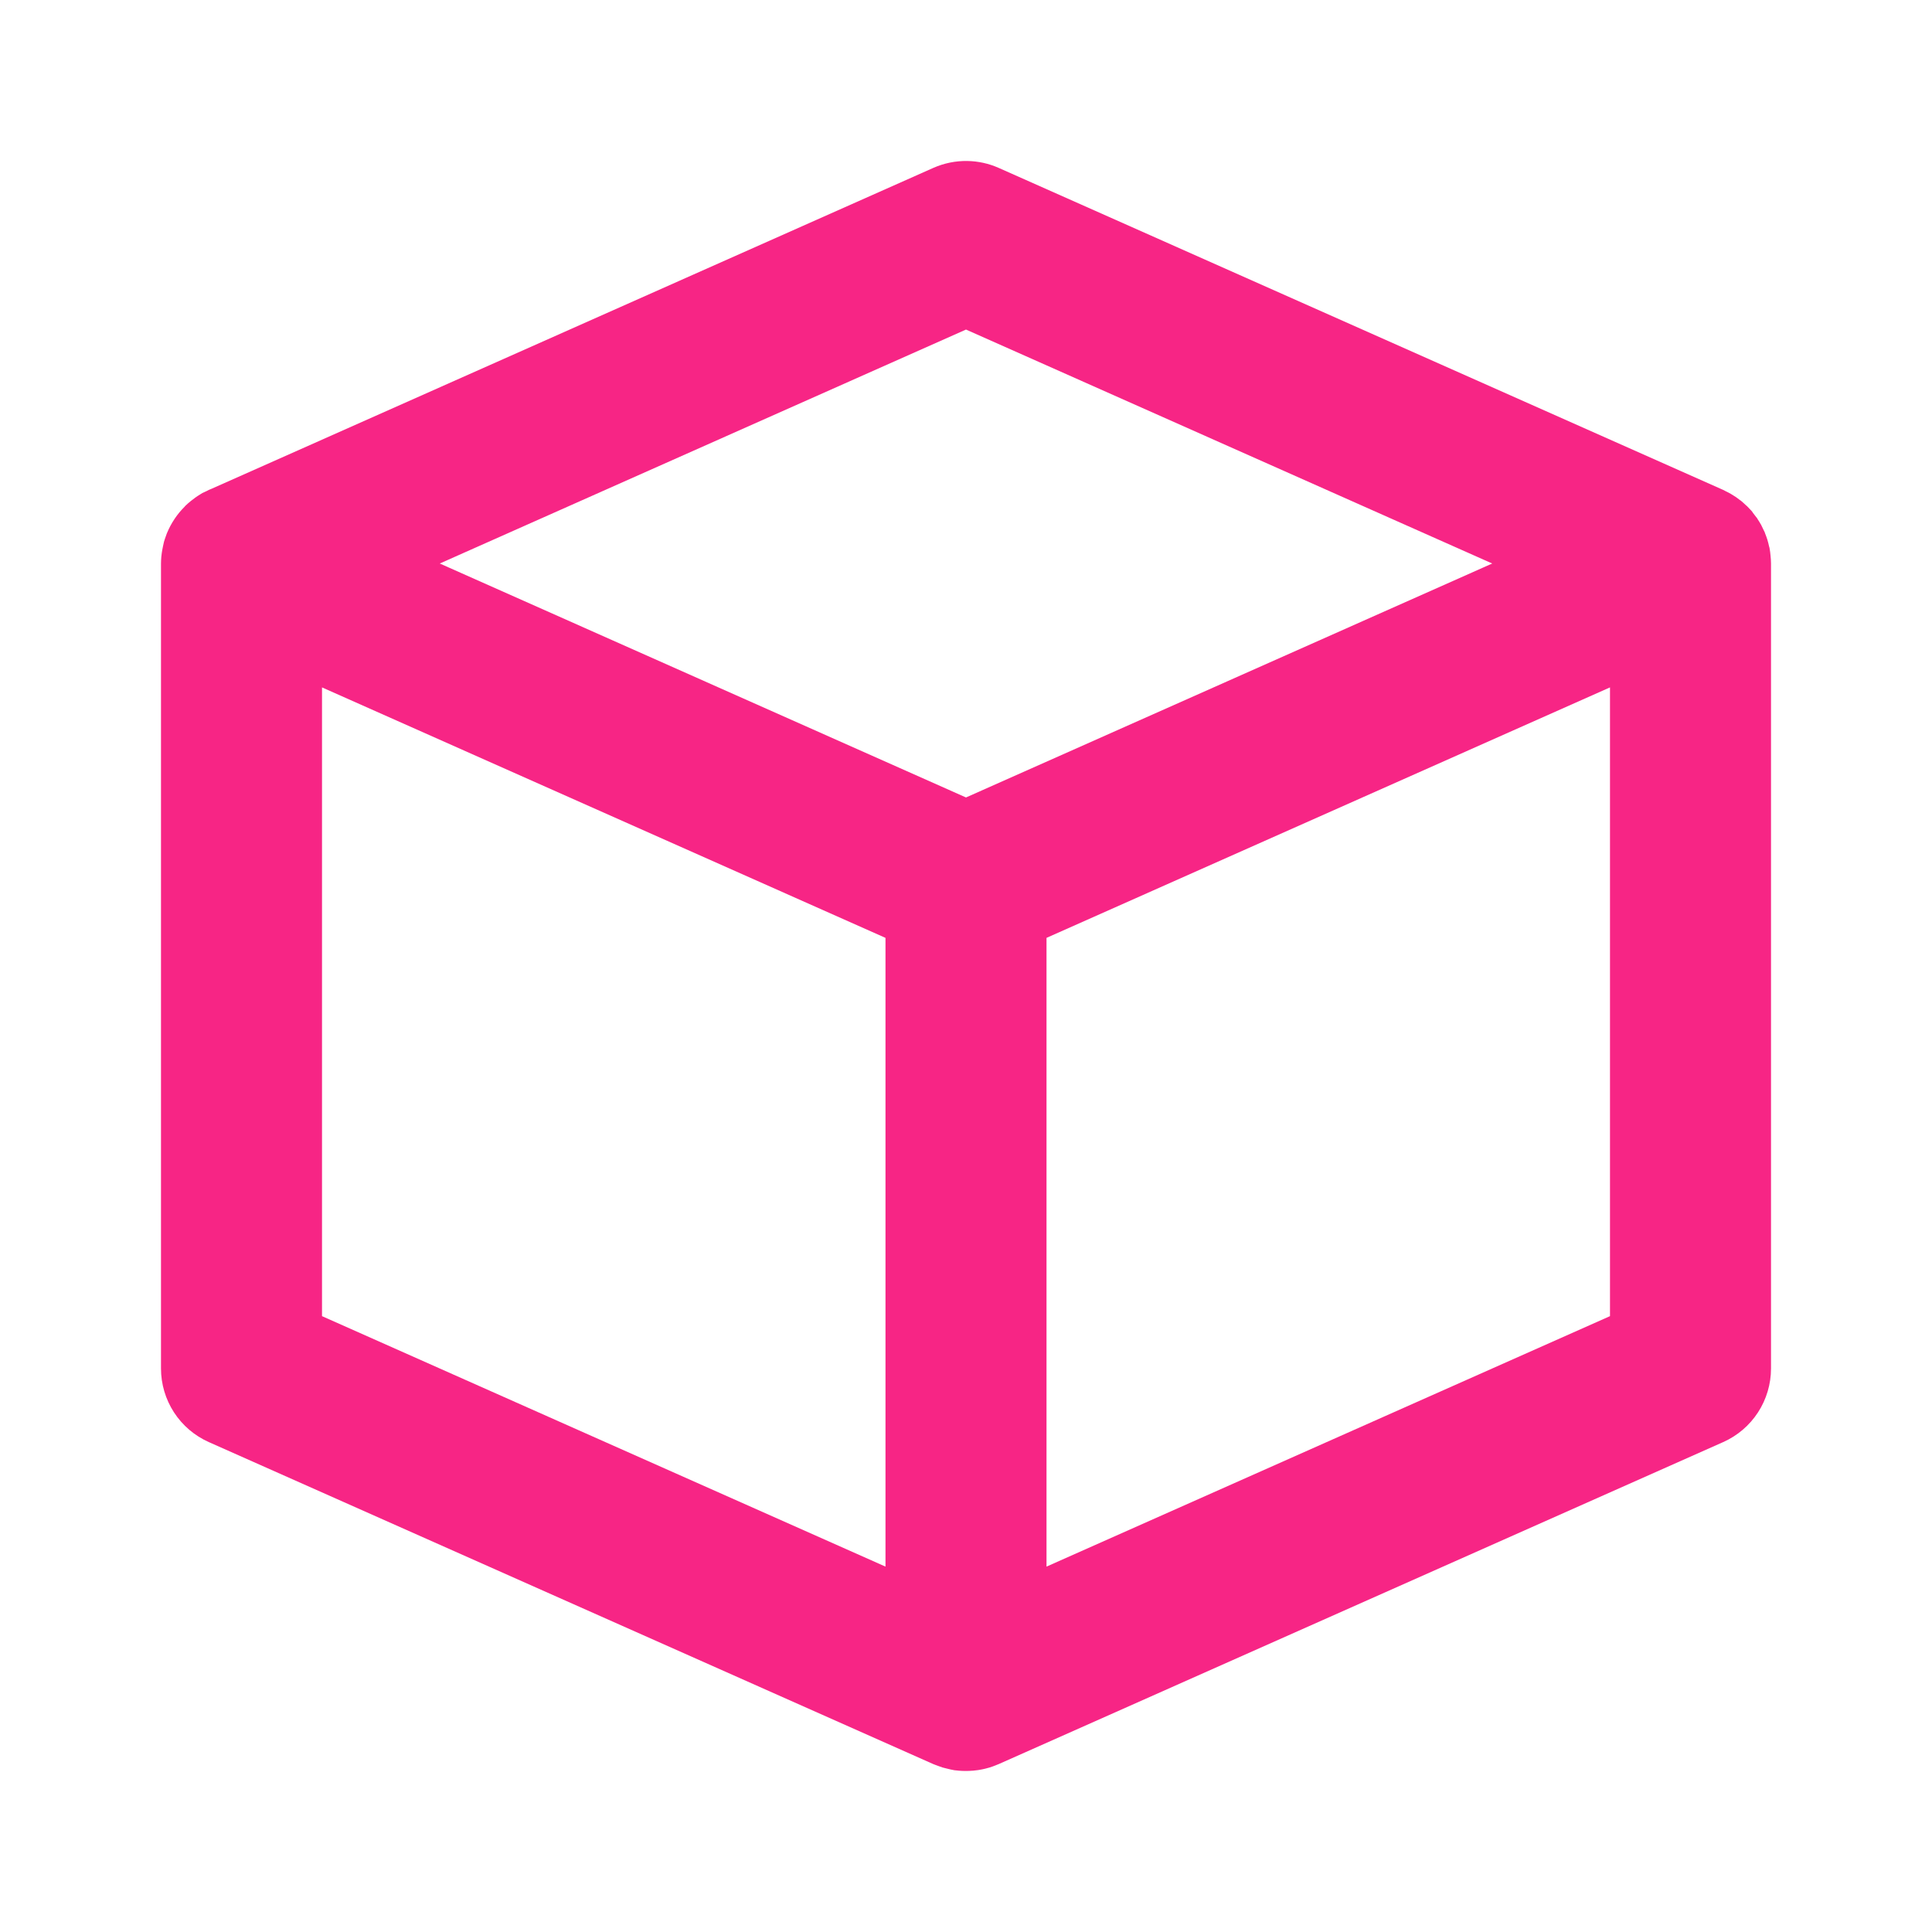
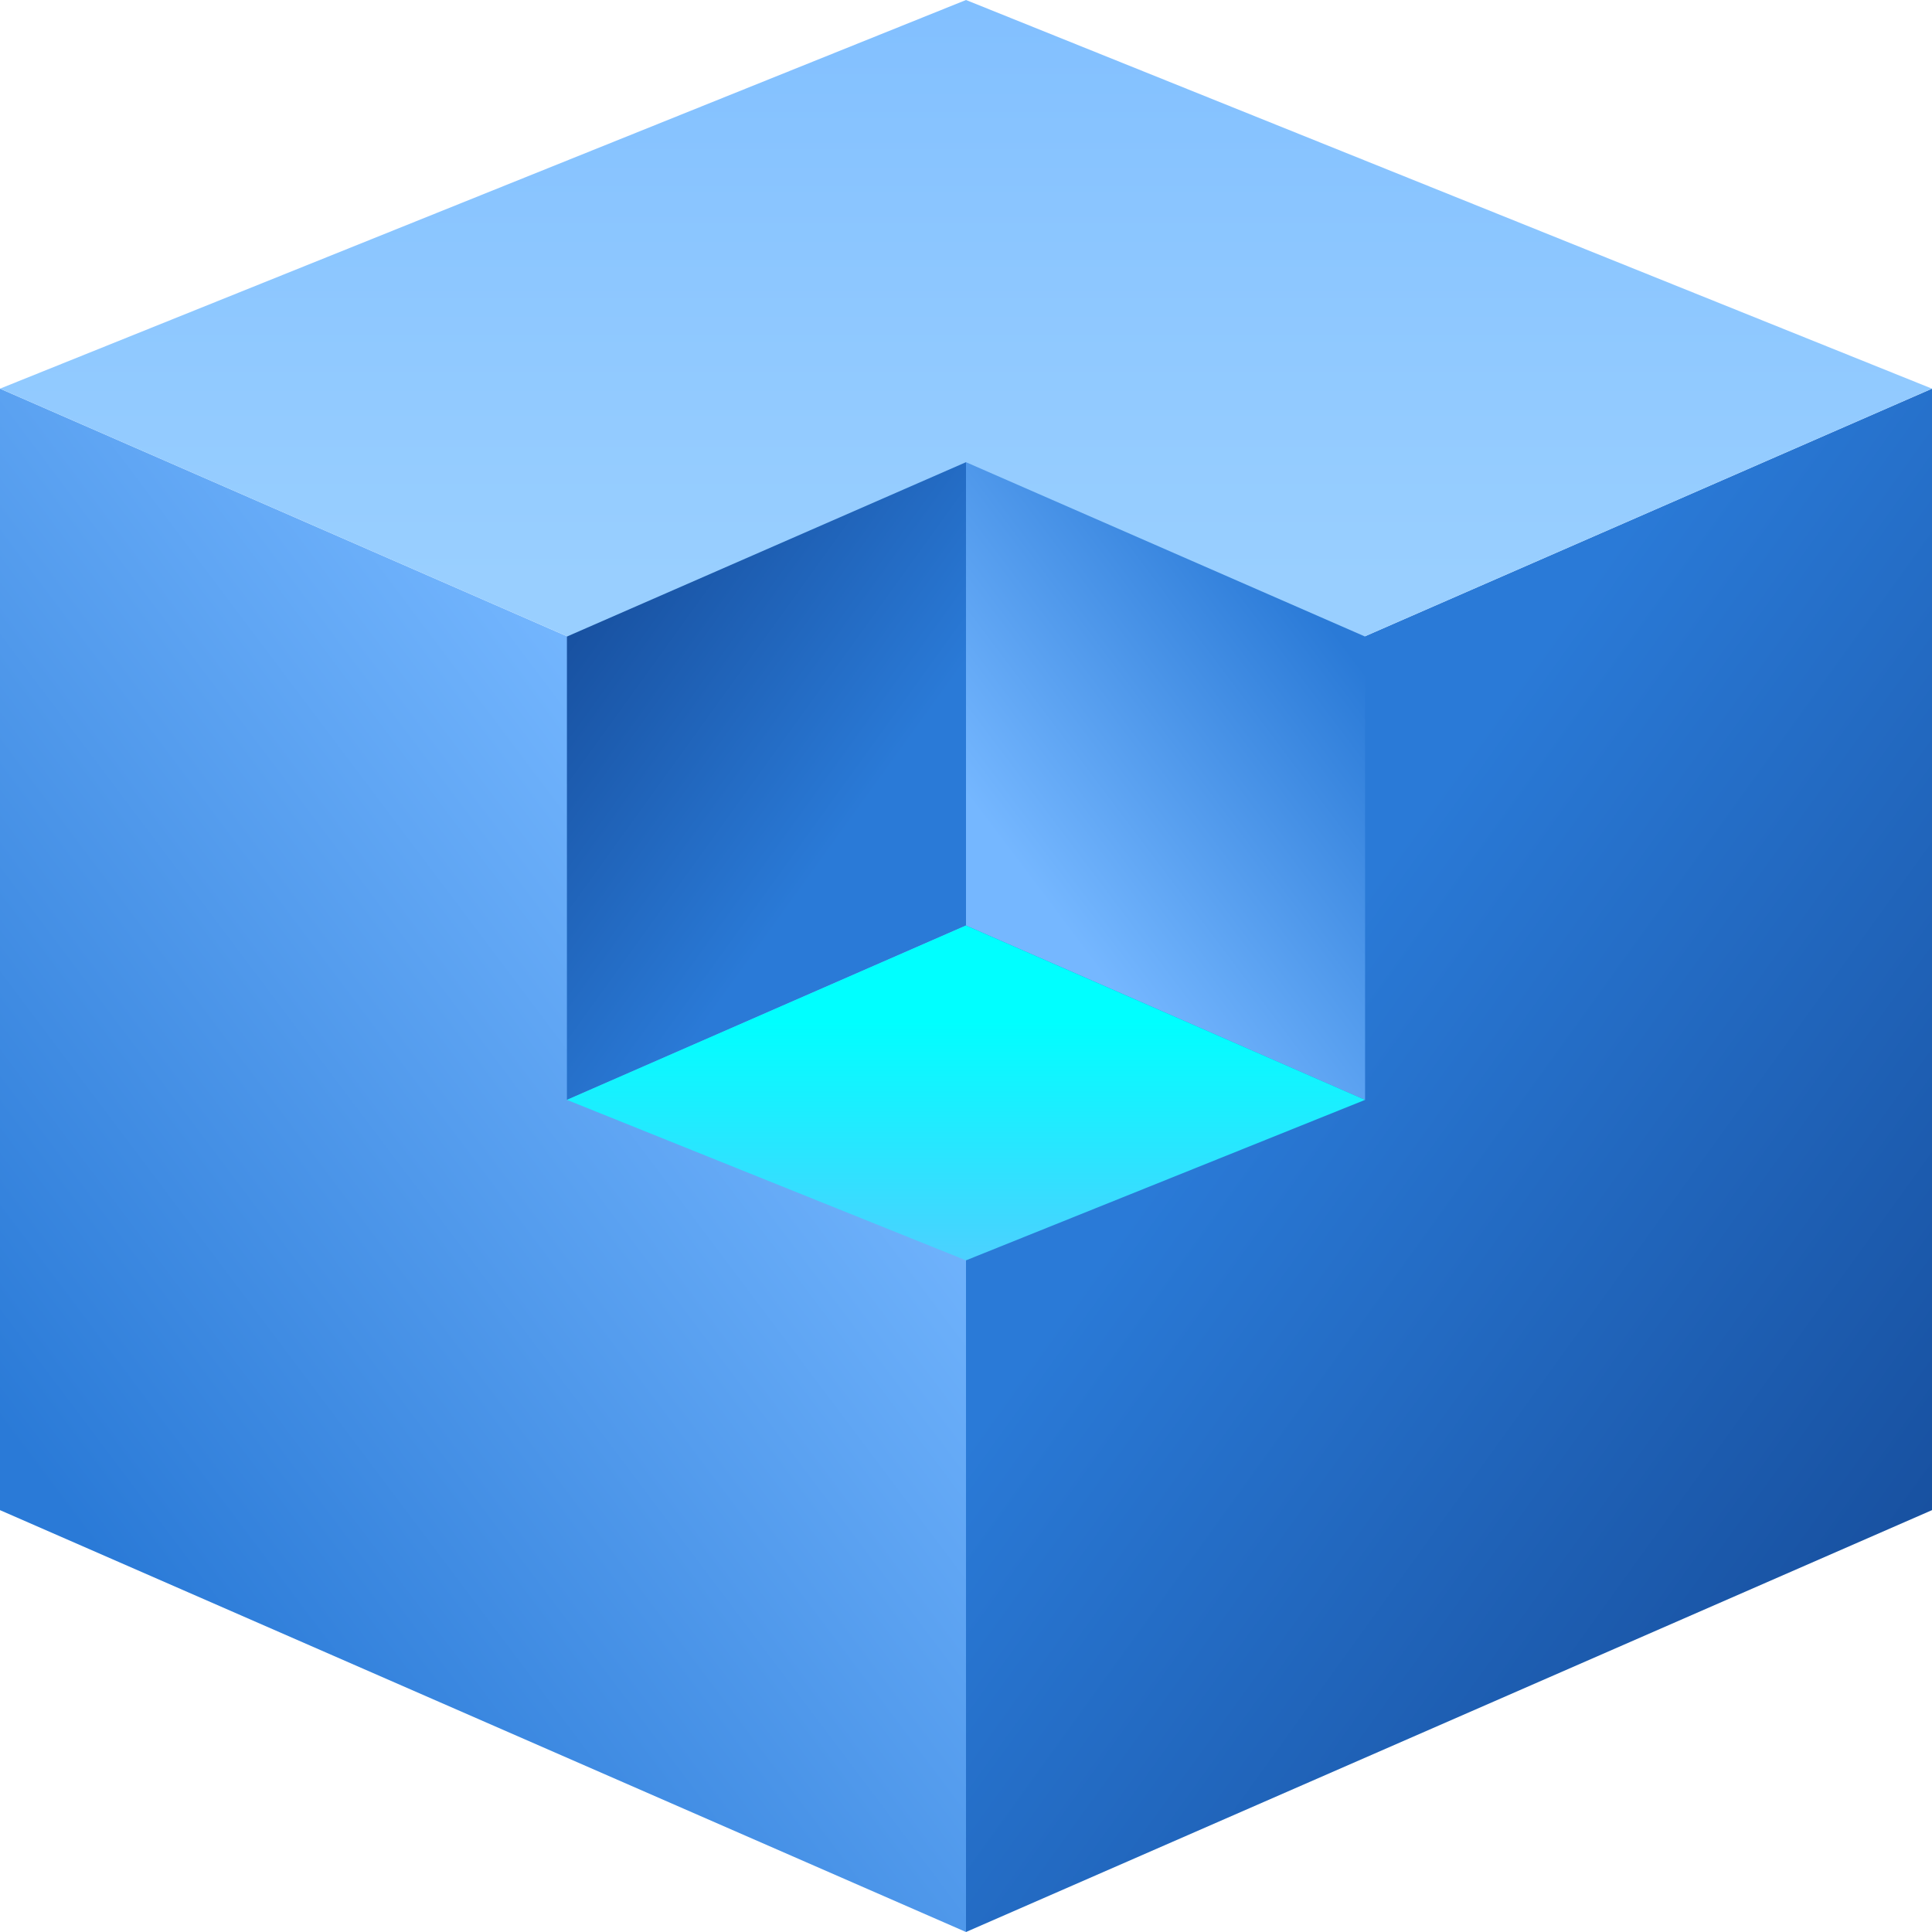
- <svg xmlns="http://www.w3.org/2000/svg" width="64" height="64" viewBox="0 0 64 64" fill="none">
-   <path d="M32.047 5.333C31.658 5.326 31.272 5.405 30.917 5.562L7.005 16.193L6.917 16.229C6.897 16.239 6.878 16.25 6.859 16.26C6.806 16.283 6.754 16.307 6.703 16.333C6.68 16.347 6.658 16.361 6.635 16.375C6.578 16.409 6.523 16.446 6.469 16.484C6.431 16.511 6.395 16.539 6.359 16.568C6.344 16.58 6.328 16.592 6.312 16.604C6.253 16.652 6.196 16.702 6.141 16.755C6.13 16.767 6.12 16.779 6.109 16.792C6.051 16.85 5.995 16.911 5.943 16.974C5.893 17.034 5.846 17.097 5.802 17.161C5.791 17.177 5.781 17.193 5.771 17.208C5.726 17.276 5.684 17.345 5.646 17.417C5.608 17.488 5.573 17.561 5.542 17.635C5.536 17.648 5.531 17.66 5.526 17.672C5.503 17.73 5.482 17.789 5.463 17.849C5.452 17.882 5.442 17.915 5.432 17.948C5.421 17.994 5.41 18.041 5.401 18.088C5.391 18.132 5.383 18.175 5.375 18.219C5.364 18.279 5.355 18.34 5.349 18.401C5.347 18.415 5.345 18.429 5.344 18.443C5.337 18.517 5.334 18.592 5.333 18.667C5.332 18.708 5.332 18.75 5.333 18.792V45.333C5.333 45.849 5.483 46.354 5.764 46.787C6.045 47.219 6.445 47.561 6.917 47.771L30.917 58.438C30.939 58.447 30.962 58.455 30.984 58.464C31.026 58.48 31.067 58.496 31.109 58.51C31.149 58.525 31.189 58.539 31.229 58.552C31.264 58.561 31.298 58.57 31.333 58.578C31.383 58.592 31.434 58.604 31.484 58.615C31.527 58.624 31.571 58.633 31.614 58.641C31.663 58.647 31.712 58.652 31.76 58.656C31.913 58.669 32.066 58.669 32.219 58.656C32.224 58.656 32.229 58.656 32.234 58.656C32.294 58.651 32.353 58.644 32.411 58.635C32.459 58.628 32.505 58.619 32.552 58.609C32.615 58.596 32.678 58.58 32.739 58.562C32.746 58.561 32.753 58.559 32.76 58.557C32.84 58.533 32.918 58.505 32.995 58.474C32.998 58.472 33.002 58.471 33.005 58.469C33.031 58.459 33.057 58.448 33.083 58.438L57.083 47.771C57.555 47.561 57.955 47.219 58.236 46.787C58.517 46.354 58.667 45.849 58.667 45.333V18.807C58.668 18.76 58.668 18.713 58.667 18.667C58.666 18.578 58.661 18.489 58.651 18.401C58.644 18.323 58.634 18.244 58.62 18.167C58.618 18.156 58.616 18.146 58.614 18.135C58.611 18.125 58.608 18.114 58.604 18.104C58.588 18.029 58.569 17.954 58.547 17.88C58.525 17.811 58.501 17.744 58.474 17.677C58.469 17.661 58.464 17.646 58.458 17.63C58.45 17.613 58.441 17.595 58.432 17.578C58.41 17.527 58.385 17.477 58.359 17.427C58.352 17.413 58.346 17.399 58.339 17.385C58.333 17.377 58.328 17.368 58.323 17.359C58.292 17.304 58.259 17.25 58.224 17.198C58.217 17.186 58.21 17.174 58.203 17.161C58.194 17.151 58.186 17.14 58.177 17.13C58.144 17.084 58.109 17.039 58.073 16.995C58.063 16.979 58.052 16.963 58.042 16.948C58.03 16.934 58.017 16.92 58.005 16.906C57.968 16.865 57.93 16.825 57.891 16.786C57.88 16.776 57.87 16.765 57.859 16.755C57.851 16.748 57.842 16.741 57.833 16.734C57.781 16.684 57.728 16.635 57.672 16.588C57.667 16.585 57.661 16.582 57.656 16.578C57.651 16.575 57.646 16.571 57.641 16.568C57.595 16.531 57.548 16.497 57.5 16.463C57.454 16.433 57.407 16.403 57.359 16.375C57.351 16.37 57.342 16.364 57.333 16.359C57.292 16.336 57.251 16.313 57.208 16.292C57.203 16.29 57.198 16.288 57.193 16.286C57.157 16.267 57.12 16.247 57.083 16.229L33.083 5.562C32.757 5.417 32.404 5.339 32.047 5.333ZM32 10.917L49.432 18.667L32 26.417L14.568 18.667L32 10.917ZM10.667 22.771L29.333 31.068V51.896L10.667 43.599V22.771ZM53.333 22.771V43.599L34.667 51.896V31.068L53.333 22.771Z" fill="#F72585" />
+ <svg xmlns="http://www.w3.org/2000/svg" width="48" height="48" viewBox="0 0 48 48" fill="none">
+   <path d="M24 48L0 37.519V9.656L24 20.137V48Z" fill="url(#paint0_linear_1394_6728)" />
+   <path d="M24 48L48 37.519V9.656L24 20.137V48Z" fill="url(#paint1_linear_1394_6728)" />
+   <path d="M0 9.656L24 0L48 9.656L24 20.137L0 9.656Z" fill="url(#paint2_linear_1394_6728)" />
+   <path d="M24 11.483L33.915 15.815V27.326L24 22.994V11.483Z" fill="url(#paint3_linear_1394_6728)" />
+   <path d="M24 11.483L14.085 15.815V27.326L24 22.994V11.483Z" fill="url(#paint4_linear_1394_6728)" />
+   <path d="M33.915 27.326L24 31.313L14.085 27.326L24 22.994L33.915 27.326Z" fill="url(#paint5_linear_1394_6728)" />
+   <defs>
+     <linearGradient id="paint0_linear_1394_6728" x1="0.857" y1="36.546" x2="19.752" y2="22.322" gradientUnits="userSpaceOnUse">
+       <stop stop-color="#2A7AD7" />
+       <stop offset="1" stop-color="#75B7FF" />
+     </linearGradient>
+     <linearGradient id="paint1_linear_1394_6728" x1="31.313" y1="25.719" x2="52.364" y2="40.899" gradientUnits="userSpaceOnUse">
+       <stop stop-color="#2A7AD7" />
+       <stop offset="1" stop-color="#134692" />
+     </linearGradient>
+     <linearGradient id="paint2_linear_1394_6728" x1="24" y1="-7.855" x2="24" y2="14.337" gradientUnits="userSpaceOnUse">
+       <stop stop-color="#75B7FF" />
+       <stop offset="1" stop-color="#99CFFF" />
+     </linearGradient>
+     <linearGradient id="paint3_linear_1394_6728" x1="33.56" y1="16.216" x2="25.755" y2="22.092" gradientUnits="userSpaceOnUse">
+       <stop stop-color="#2A7AD7" />
+       <stop offset="1" stop-color="#75B7FF" />
+     </linearGradient>
+     <linearGradient id="paint4_linear_1394_6728" x1="20.978" y1="20.689" x2="12.282" y2="14.418" gradientUnits="userSpaceOnUse">
+       <stop stop-color="#2A7AD7" />
+       <stop offset="1" stop-color="#134692" />
+     </linearGradient>
+     <linearGradient id="paint5_linear_1394_6728" x1="24" y1="34.558" x2="24" y2="25.39" gradientUnits="userSpaceOnUse">
+       <stop stop-color="#75B7FF" />
+       <stop offset="1" stop-color="#00FFFF" />
+     </linearGradient>
+   </defs>
</svg>
